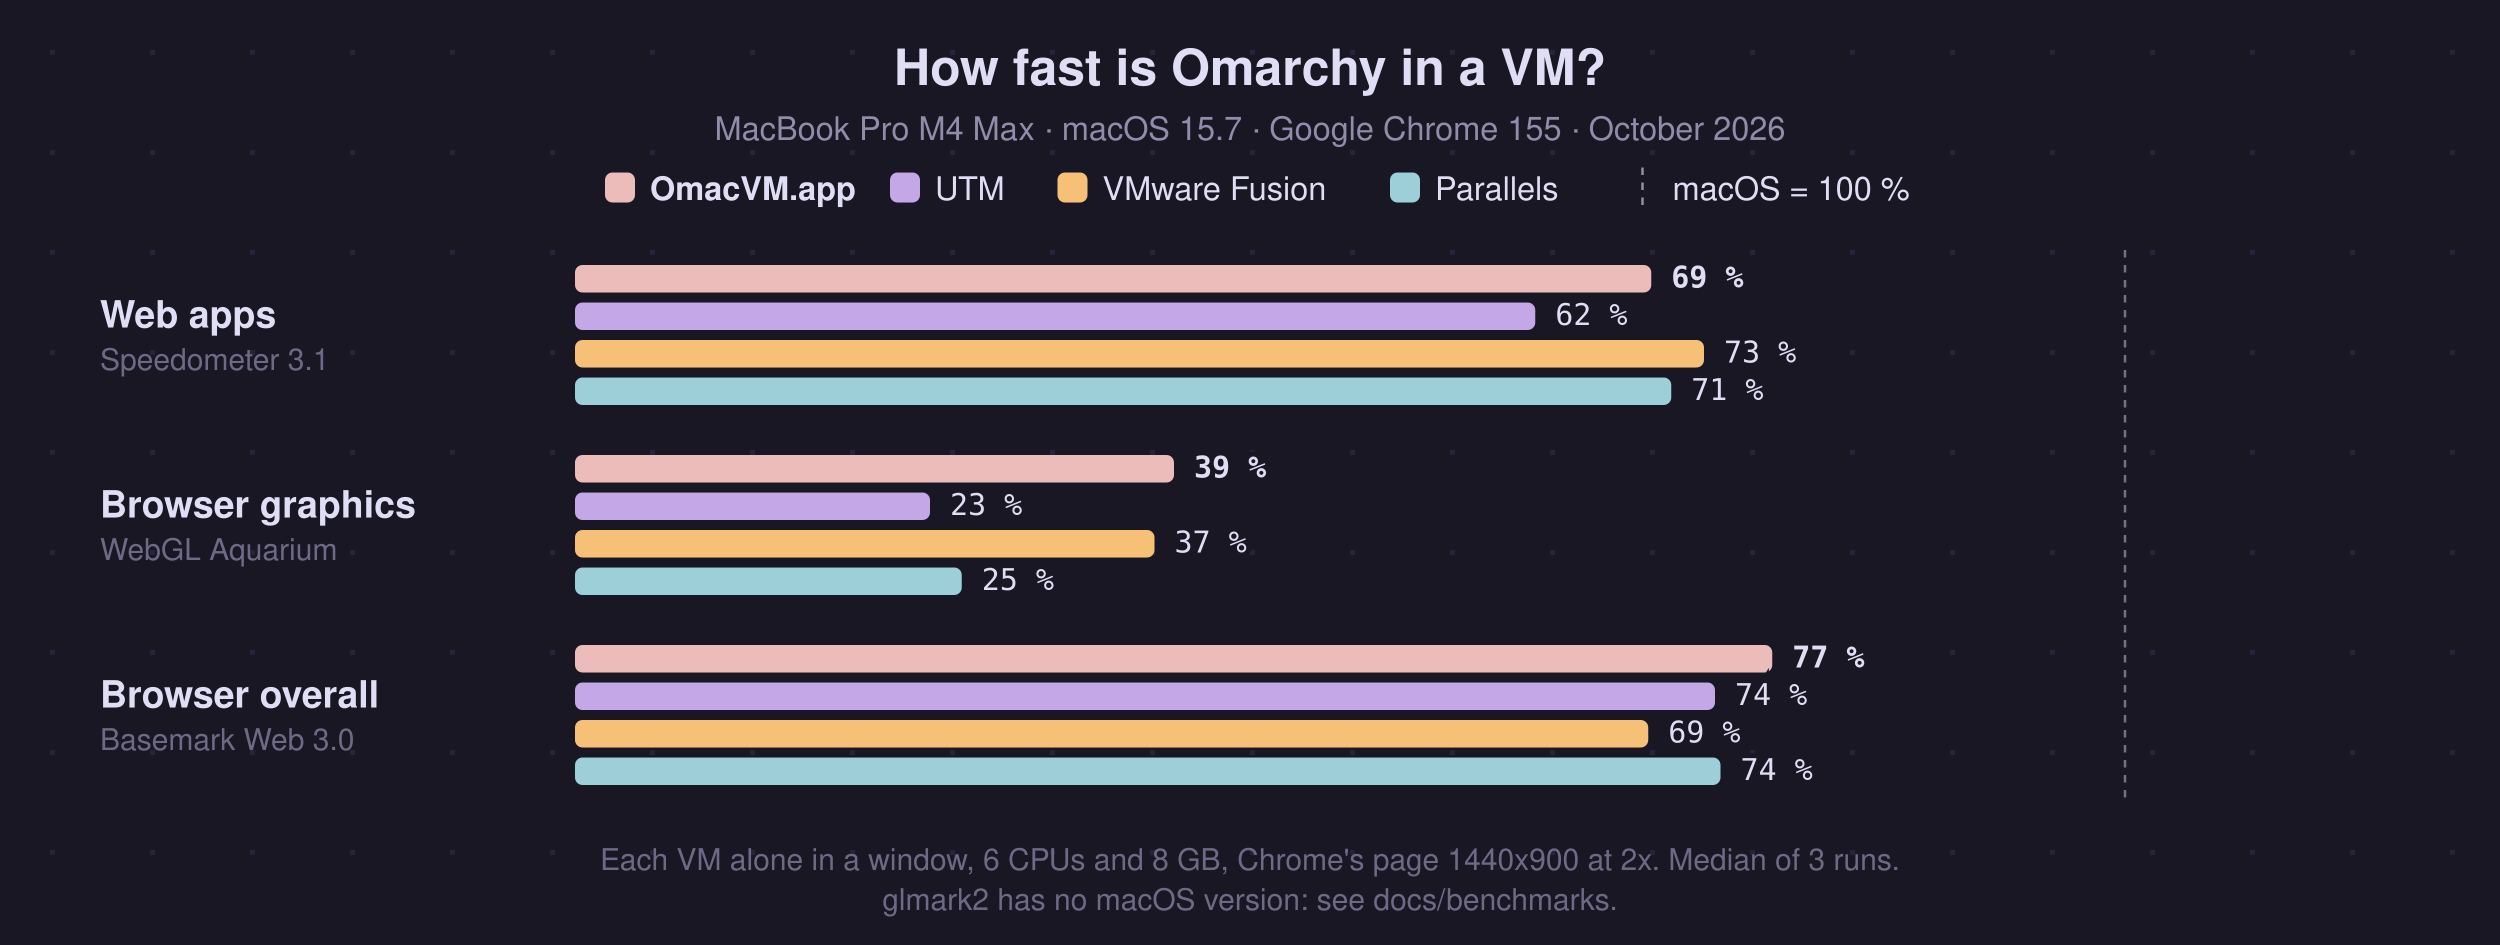
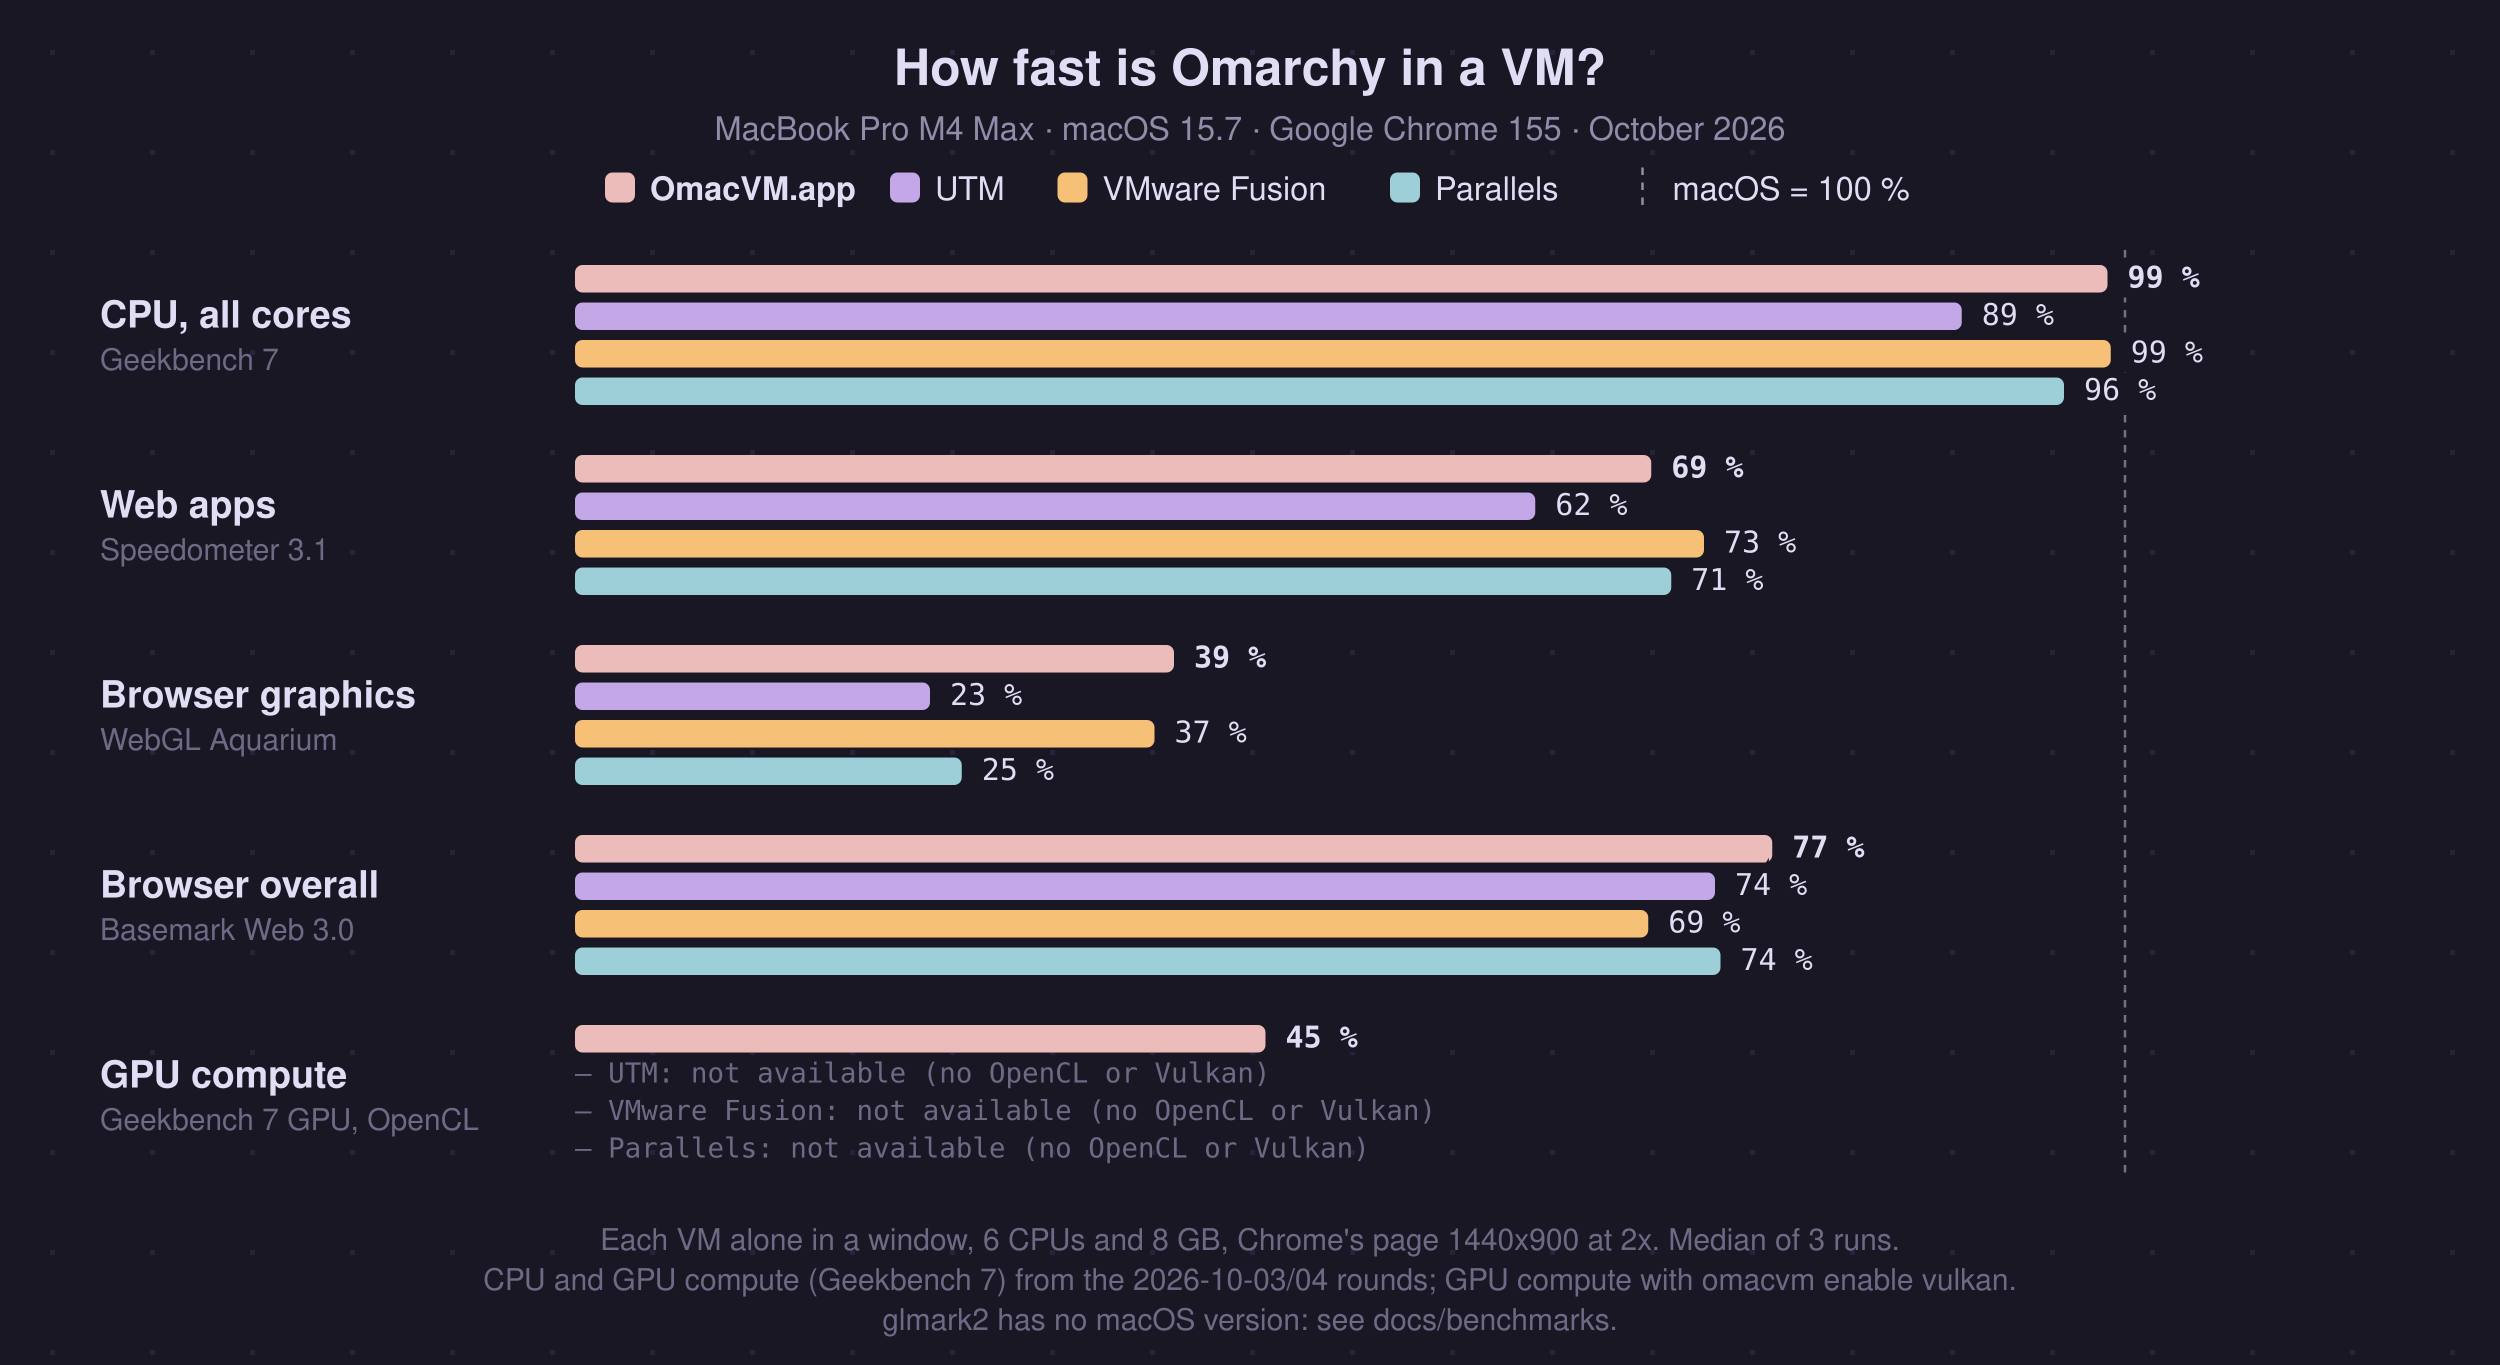
- <svg xmlns="http://www.w3.org/2000/svg" viewBox="0 0 1000 378" width="1000" height="378" role="img" aria-labelledby="t d">
+ <svg xmlns="http://www.w3.org/2000/svg" viewBox="0 0 1000 546" width="1000" height="546" role="img" aria-labelledby="t d">
  <defs>
    <pattern id="dots" width="40" height="40" patternUnits="userSpaceOnUse">
      <rect x="20" y="20" width="2" height="2" fill="#26233a" />
    </pattern>
    <pattern id="hatch-app" width="6" height="6" patternUnits="userSpaceOnUse" patternTransform="rotate(45)">
      <rect width="6" height="6" fill="#ebbcba" fill-opacity="0.25" />
      <rect width="3" height="6" fill="#ebbcba" />
    </pattern>
    <pattern id="hatch-utm" width="6" height="6" patternUnits="userSpaceOnUse" patternTransform="rotate(45)">
      <rect width="6" height="6" fill="#c4a7e7" fill-opacity="0.25" />
      <rect width="3" height="6" fill="#c4a7e7" />
    </pattern>
    <pattern id="hatch-fusion" width="6" height="6" patternUnits="userSpaceOnUse" patternTransform="rotate(45)">
      <rect width="6" height="6" fill="#f6c177" fill-opacity="0.25" />
      <rect width="3" height="6" fill="#f6c177" />
    </pattern>
    <pattern id="hatch-parallels" width="6" height="6" patternUnits="userSpaceOnUse" patternTransform="rotate(45)">
      <rect width="6" height="6" fill="#9ccfd8" fill-opacity="0.25" />
      <rect width="3" height="6" fill="#9ccfd8" />
    </pattern>
  </defs>
-   <rect width="1000" height="378" fill="#191724" />
-   <rect width="1000" height="378" fill="url(#dots)" />
+   <rect width="1000" height="546" fill="#191724" />
+   <rect width="1000" height="546" fill="url(#dots)" />
  <text x="500.0" y="34" font-family="-apple-system, BlinkMacSystemFont, 'Segoe UI', Helvetica, Arial, sans-serif" font-size="20" fill="#e0def4" font-weight="600" text-anchor="middle">How fast is Omarchy in a VM?</text>
  <text x="500.0" y="56" font-family="-apple-system, BlinkMacSystemFont, 'Segoe UI', Helvetica, Arial, sans-serif" font-size="13" fill="#908caa" text-anchor="middle">MacBook Pro M4 Max · macOS 15.7 · Google Chrome 155 · October 2026</text>
  <rect x="242" y="69" width="12" height="12" rx="3" fill="#ebbcba" />
  <text x="260" y="80" font-family="-apple-system, BlinkMacSystemFont, 'Segoe UI', Helvetica, Arial, sans-serif" font-size="13" fill="#e0def4" font-weight="600">OmacVM.app</text>
  <rect x="356" y="69" width="12" height="12" rx="3" fill="#c4a7e7" />
  <text x="374" y="80" font-family="-apple-system, BlinkMacSystemFont, 'Segoe UI', Helvetica, Arial, sans-serif" font-size="13" fill="#e0def4">UTM</text>
  <rect x="423" y="69" width="12" height="12" rx="3" fill="#f6c177" />
  <text x="441" y="80" font-family="-apple-system, BlinkMacSystemFont, 'Segoe UI', Helvetica, Arial, sans-serif" font-size="13" fill="#e0def4">VMware Fusion</text>
  <rect x="556" y="69" width="12" height="12" rx="3" fill="#9ccfd8" />
  <text x="574" y="80" font-family="-apple-system, BlinkMacSystemFont, 'Segoe UI', Helvetica, Arial, sans-serif" font-size="13" fill="#e0def4">Parallels</text>
  <line x1="657" y1="67" x2="657" y2="83" stroke="#e0def4" stroke-opacity="0.6" stroke-dasharray="3 3" />
  <text x="669" y="80" font-family="-apple-system, BlinkMacSystemFont, 'Segoe UI', Helvetica, Arial, sans-serif" font-size="13" fill="#e0def4">macOS = 100 %</text>
-   <line x1="850" y1="100" x2="850" y2="320" stroke="#e0def4" stroke-opacity="0.45" stroke-dasharray="3 3" />
-   <text x="40" y="131.0" font-family="-apple-system, BlinkMacSystemFont, 'Segoe UI', Helvetica, Arial, sans-serif" font-size="15" fill="#e0def4" font-weight="600">Web apps</text>
-   <text x="40" y="148.0" font-family="-apple-system, BlinkMacSystemFont, 'Segoe UI', Helvetica, Arial, sans-serif" font-size="12" fill="#6e6a86">Speedometer 3.1</text>
-   <rect x="230" y="106.0" width="430.5" height="11" rx="3" fill="#ebbcba" />
-   <text x="668.5" y="115" font-family="ui-monospace, 'SF Mono', Menlo, monospace" font-size="12" fill="#e0def4" font-weight="600" stroke="#191724" stroke-width="4" paint-order="stroke">69 %</text>
-   <rect x="230" y="121.0" width="384.1" height="11" rx="3" fill="#c4a7e7" />
-   <text x="622.1" y="130" font-family="ui-monospace, 'SF Mono', Menlo, monospace" font-size="12" fill="#e0def4" stroke="#191724" stroke-width="4" paint-order="stroke">62 %</text>
-   <rect x="230" y="136.0" width="451.6" height="11" rx="3" fill="#f6c177" />
-   <text x="689.6" y="145" font-family="ui-monospace, 'SF Mono', Menlo, monospace" font-size="12" fill="#e0def4" stroke="#191724" stroke-width="4" paint-order="stroke">73 %</text>
-   <rect x="230" y="151.0" width="438.5" height="11" rx="3" fill="#9ccfd8" />
-   <text x="676.5" y="160" font-family="ui-monospace, 'SF Mono', Menlo, monospace" font-size="12" fill="#e0def4" stroke="#191724" stroke-width="4" paint-order="stroke">71 %</text>
-   <text x="40" y="207.0" font-family="-apple-system, BlinkMacSystemFont, 'Segoe UI', Helvetica, Arial, sans-serif" font-size="15" fill="#e0def4" font-weight="600">Browser graphics</text>
-   <text x="40" y="224.0" font-family="-apple-system, BlinkMacSystemFont, 'Segoe UI', Helvetica, Arial, sans-serif" font-size="12" fill="#6e6a86">WebGL Aquarium</text>
-   <rect x="230" y="182.0" width="239.6" height="11" rx="3" fill="#ebbcba" />
-   <text x="477.6" y="191" font-family="ui-monospace, 'SF Mono', Menlo, monospace" font-size="12" fill="#e0def4" font-weight="600" stroke="#191724" stroke-width="4" paint-order="stroke">39 %</text>
-   <rect x="230" y="197.0" width="142.0" height="11" rx="3" fill="#c4a7e7" />
-   <text x="380.0" y="206" font-family="ui-monospace, 'SF Mono', Menlo, monospace" font-size="12" fill="#e0def4" stroke="#191724" stroke-width="4" paint-order="stroke">23 %</text>
-   <rect x="230" y="212.0" width="231.8" height="11" rx="3" fill="#f6c177" />
-   <text x="469.8" y="221" font-family="ui-monospace, 'SF Mono', Menlo, monospace" font-size="12" fill="#e0def4" stroke="#191724" stroke-width="4" paint-order="stroke">37 %</text>
-   <rect x="230" y="227.0" width="154.7" height="11" rx="3" fill="#9ccfd8" />
-   <text x="392.7" y="236" font-family="ui-monospace, 'SF Mono', Menlo, monospace" font-size="12" fill="#e0def4" stroke="#191724" stroke-width="4" paint-order="stroke">25 %</text>
-   <text x="40" y="283.0" font-family="-apple-system, BlinkMacSystemFont, 'Segoe UI', Helvetica, Arial, sans-serif" font-size="15" fill="#e0def4" font-weight="600">Browser overall</text>
-   <text x="40" y="300.0" font-family="-apple-system, BlinkMacSystemFont, 'Segoe UI', Helvetica, Arial, sans-serif" font-size="12" fill="#6e6a86">Basemark Web 3.0</text>
-   <rect x="230" y="258.0" width="478.9" height="11" rx="3" fill="#ebbcba" />
-   <text x="716.9" y="267" font-family="ui-monospace, 'SF Mono', Menlo, monospace" font-size="12" fill="#e0def4" font-weight="600" stroke="#191724" stroke-width="4" paint-order="stroke">77 %</text>
-   <rect x="230" y="273.0" width="456.0" height="11" rx="3" fill="#c4a7e7" />
-   <text x="694.0" y="282" font-family="ui-monospace, 'SF Mono', Menlo, monospace" font-size="12" fill="#e0def4" stroke="#191724" stroke-width="4" paint-order="stroke">74 %</text>
-   <rect x="230" y="288.0" width="429.3" height="11" rx="3" fill="#f6c177" />
-   <text x="667.3" y="297" font-family="ui-monospace, 'SF Mono', Menlo, monospace" font-size="12" fill="#e0def4" stroke="#191724" stroke-width="4" paint-order="stroke">69 %</text>
-   <rect x="230" y="303.0" width="458.2" height="11" rx="3" fill="#9ccfd8" />
-   <text x="696.2" y="312" font-family="ui-monospace, 'SF Mono', Menlo, monospace" font-size="12" fill="#e0def4" stroke="#191724" stroke-width="4" paint-order="stroke">74 %</text>
-   <text x="500.0" y="348" font-family="-apple-system, BlinkMacSystemFont, 'Segoe UI', Helvetica, Arial, sans-serif" font-size="12" fill="#6e6a86" text-anchor="middle">Each VM alone in a window, 6 CPUs and 8 GB, Chrome's page 1440x900 at 2x. Median of 3 runs.</text>
-   <text x="500.0" y="364" font-family="-apple-system, BlinkMacSystemFont, 'Segoe UI', Helvetica, Arial, sans-serif" font-size="12" fill="#6e6a86" text-anchor="middle">glmark2 has no macOS version: see docs/benchmarks.</text>
+   <line x1="850" y1="100" x2="850" y2="472" stroke="#e0def4" stroke-opacity="0.45" stroke-dasharray="3 3" />
+   <text x="40" y="131.0" font-family="-apple-system, BlinkMacSystemFont, 'Segoe UI', Helvetica, Arial, sans-serif" font-size="15" fill="#e0def4" font-weight="600">CPU, all cores</text>
+   <text x="40" y="148.0" font-family="-apple-system, BlinkMacSystemFont, 'Segoe UI', Helvetica, Arial, sans-serif" font-size="12" fill="#6e6a86">Geekbench 7</text>
+   <rect x="230" y="106.0" width="613.0" height="11" rx="3" fill="#ebbcba" />
+   <rect x="844.0" y="104" width="52" height="15" fill="#191724" />
+   <text x="851.0" y="115" font-family="ui-monospace, 'SF Mono', Menlo, monospace" font-size="12" fill="#e0def4" font-weight="600" stroke="#191724" stroke-width="4" paint-order="stroke">99 %</text>
+   <rect x="230" y="121.0" width="554.7" height="11" rx="3" fill="#c4a7e7" />
+   <text x="792.7" y="130" font-family="ui-monospace, 'SF Mono', Menlo, monospace" font-size="12" fill="#e0def4" stroke="#191724" stroke-width="4" paint-order="stroke">89 %</text>
+   <rect x="230" y="136.0" width="614.3" height="11" rx="3" fill="#f6c177" />
+   <rect x="845.3" y="134" width="52" height="15" fill="#191724" />
+   <text x="852.3" y="145" font-family="ui-monospace, 'SF Mono', Menlo, monospace" font-size="12" fill="#e0def4" stroke="#191724" stroke-width="4" paint-order="stroke">99 %</text>
+   <rect x="230" y="151.0" width="595.6" height="11" rx="3" fill="#9ccfd8" />
+   <rect x="826.6" y="149" width="52" height="15" fill="#191724" />
+   <text x="833.6" y="160" font-family="ui-monospace, 'SF Mono', Menlo, monospace" font-size="12" fill="#e0def4" stroke="#191724" stroke-width="4" paint-order="stroke">96 %</text>
+   <text x="40" y="207.0" font-family="-apple-system, BlinkMacSystemFont, 'Segoe UI', Helvetica, Arial, sans-serif" font-size="15" fill="#e0def4" font-weight="600">Web apps</text>
+   <text x="40" y="224.0" font-family="-apple-system, BlinkMacSystemFont, 'Segoe UI', Helvetica, Arial, sans-serif" font-size="12" fill="#6e6a86">Speedometer 3.1</text>
+   <rect x="230" y="182.0" width="430.5" height="11" rx="3" fill="#ebbcba" />
+   <text x="668.5" y="191" font-family="ui-monospace, 'SF Mono', Menlo, monospace" font-size="12" fill="#e0def4" font-weight="600" stroke="#191724" stroke-width="4" paint-order="stroke">69 %</text>
+   <rect x="230" y="197.0" width="384.1" height="11" rx="3" fill="#c4a7e7" />
+   <text x="622.1" y="206" font-family="ui-monospace, 'SF Mono', Menlo, monospace" font-size="12" fill="#e0def4" stroke="#191724" stroke-width="4" paint-order="stroke">62 %</text>
+   <rect x="230" y="212.0" width="451.6" height="11" rx="3" fill="#f6c177" />
+   <text x="689.6" y="221" font-family="ui-monospace, 'SF Mono', Menlo, monospace" font-size="12" fill="#e0def4" stroke="#191724" stroke-width="4" paint-order="stroke">73 %</text>
+   <rect x="230" y="227.0" width="438.5" height="11" rx="3" fill="#9ccfd8" />
+   <text x="676.5" y="236" font-family="ui-monospace, 'SF Mono', Menlo, monospace" font-size="12" fill="#e0def4" stroke="#191724" stroke-width="4" paint-order="stroke">71 %</text>
+   <text x="40" y="283.0" font-family="-apple-system, BlinkMacSystemFont, 'Segoe UI', Helvetica, Arial, sans-serif" font-size="15" fill="#e0def4" font-weight="600">Browser graphics</text>
+   <text x="40" y="300.0" font-family="-apple-system, BlinkMacSystemFont, 'Segoe UI', Helvetica, Arial, sans-serif" font-size="12" fill="#6e6a86">WebGL Aquarium</text>
+   <rect x="230" y="258.0" width="239.6" height="11" rx="3" fill="#ebbcba" />
+   <text x="477.6" y="267" font-family="ui-monospace, 'SF Mono', Menlo, monospace" font-size="12" fill="#e0def4" font-weight="600" stroke="#191724" stroke-width="4" paint-order="stroke">39 %</text>
+   <rect x="230" y="273.0" width="142.0" height="11" rx="3" fill="#c4a7e7" />
+   <text x="380.0" y="282" font-family="ui-monospace, 'SF Mono', Menlo, monospace" font-size="12" fill="#e0def4" stroke="#191724" stroke-width="4" paint-order="stroke">23 %</text>
+   <rect x="230" y="288.0" width="231.8" height="11" rx="3" fill="#f6c177" />
+   <text x="469.8" y="297" font-family="ui-monospace, 'SF Mono', Menlo, monospace" font-size="12" fill="#e0def4" stroke="#191724" stroke-width="4" paint-order="stroke">37 %</text>
+   <rect x="230" y="303.0" width="154.7" height="11" rx="3" fill="#9ccfd8" />
+   <text x="392.7" y="312" font-family="ui-monospace, 'SF Mono', Menlo, monospace" font-size="12" fill="#e0def4" stroke="#191724" stroke-width="4" paint-order="stroke">25 %</text>
+   <text x="40" y="359.0" font-family="-apple-system, BlinkMacSystemFont, 'Segoe UI', Helvetica, Arial, sans-serif" font-size="15" fill="#e0def4" font-weight="600">Browser overall</text>
+   <text x="40" y="376.0" font-family="-apple-system, BlinkMacSystemFont, 'Segoe UI', Helvetica, Arial, sans-serif" font-size="12" fill="#6e6a86">Basemark Web 3.0</text>
+   <rect x="230" y="334.0" width="478.9" height="11" rx="3" fill="#ebbcba" />
+   <text x="716.9" y="343" font-family="ui-monospace, 'SF Mono', Menlo, monospace" font-size="12" fill="#e0def4" font-weight="600" stroke="#191724" stroke-width="4" paint-order="stroke">77 %</text>
+   <rect x="230" y="349.0" width="456.0" height="11" rx="3" fill="#c4a7e7" />
+   <text x="694.0" y="358" font-family="ui-monospace, 'SF Mono', Menlo, monospace" font-size="12" fill="#e0def4" stroke="#191724" stroke-width="4" paint-order="stroke">74 %</text>
+   <rect x="230" y="364.0" width="429.3" height="11" rx="3" fill="#f6c177" />
+   <text x="667.3" y="373" font-family="ui-monospace, 'SF Mono', Menlo, monospace" font-size="12" fill="#e0def4" stroke="#191724" stroke-width="4" paint-order="stroke">69 %</text>
+   <rect x="230" y="379.0" width="458.2" height="11" rx="3" fill="#9ccfd8" />
+   <text x="696.2" y="388" font-family="ui-monospace, 'SF Mono', Menlo, monospace" font-size="12" fill="#e0def4" stroke="#191724" stroke-width="4" paint-order="stroke">74 %</text>
+   <text x="40" y="435.0" font-family="-apple-system, BlinkMacSystemFont, 'Segoe UI', Helvetica, Arial, sans-serif" font-size="15" fill="#e0def4" font-weight="600">GPU compute</text>
+   <text x="40" y="452.0" font-family="-apple-system, BlinkMacSystemFont, 'Segoe UI', Helvetica, Arial, sans-serif" font-size="12" fill="#6e6a86">Geekbench 7 GPU, OpenCL</text>
+   <rect x="230" y="410.0" width="276.2" height="11" rx="3" fill="#ebbcba" />
+   <text x="514.2" y="419" font-family="ui-monospace, 'SF Mono', Menlo, monospace" font-size="12" fill="#e0def4" font-weight="600" stroke="#191724" stroke-width="4" paint-order="stroke">45 %</text>
+   <text x="230" y="433" font-family="ui-monospace, 'SF Mono', Menlo, monospace" font-size="11" fill="#6e6a86">– UTM: not available (no OpenCL or Vulkan)</text>
+   <text x="230" y="448" font-family="ui-monospace, 'SF Mono', Menlo, monospace" font-size="11" fill="#6e6a86">– VMware Fusion: not available (no OpenCL or Vulkan)</text>
+   <text x="230" y="463" font-family="ui-monospace, 'SF Mono', Menlo, monospace" font-size="11" fill="#6e6a86">– Parallels: not available (no OpenCL or Vulkan)</text>
+   <text x="500.0" y="500" font-family="-apple-system, BlinkMacSystemFont, 'Segoe UI', Helvetica, Arial, sans-serif" font-size="12" fill="#6e6a86" text-anchor="middle">Each VM alone in a window, 6 CPUs and 8 GB, Chrome's page 1440x900 at 2x. Median of 3 runs.</text>
+   <text x="500.0" y="516" font-family="-apple-system, BlinkMacSystemFont, 'Segoe UI', Helvetica, Arial, sans-serif" font-size="12" fill="#6e6a86" text-anchor="middle">CPU and GPU compute (Geekbench 7) from the 2026-10-03/04 rounds; GPU compute with omacvm enable vulkan.</text>
+   <text x="500.0" y="532" font-family="-apple-system, BlinkMacSystemFont, 'Segoe UI', Helvetica, Arial, sans-serif" font-size="12" fill="#6e6a86" text-anchor="middle">glmark2 has no macOS version: see docs/benchmarks.</text>
</svg>
